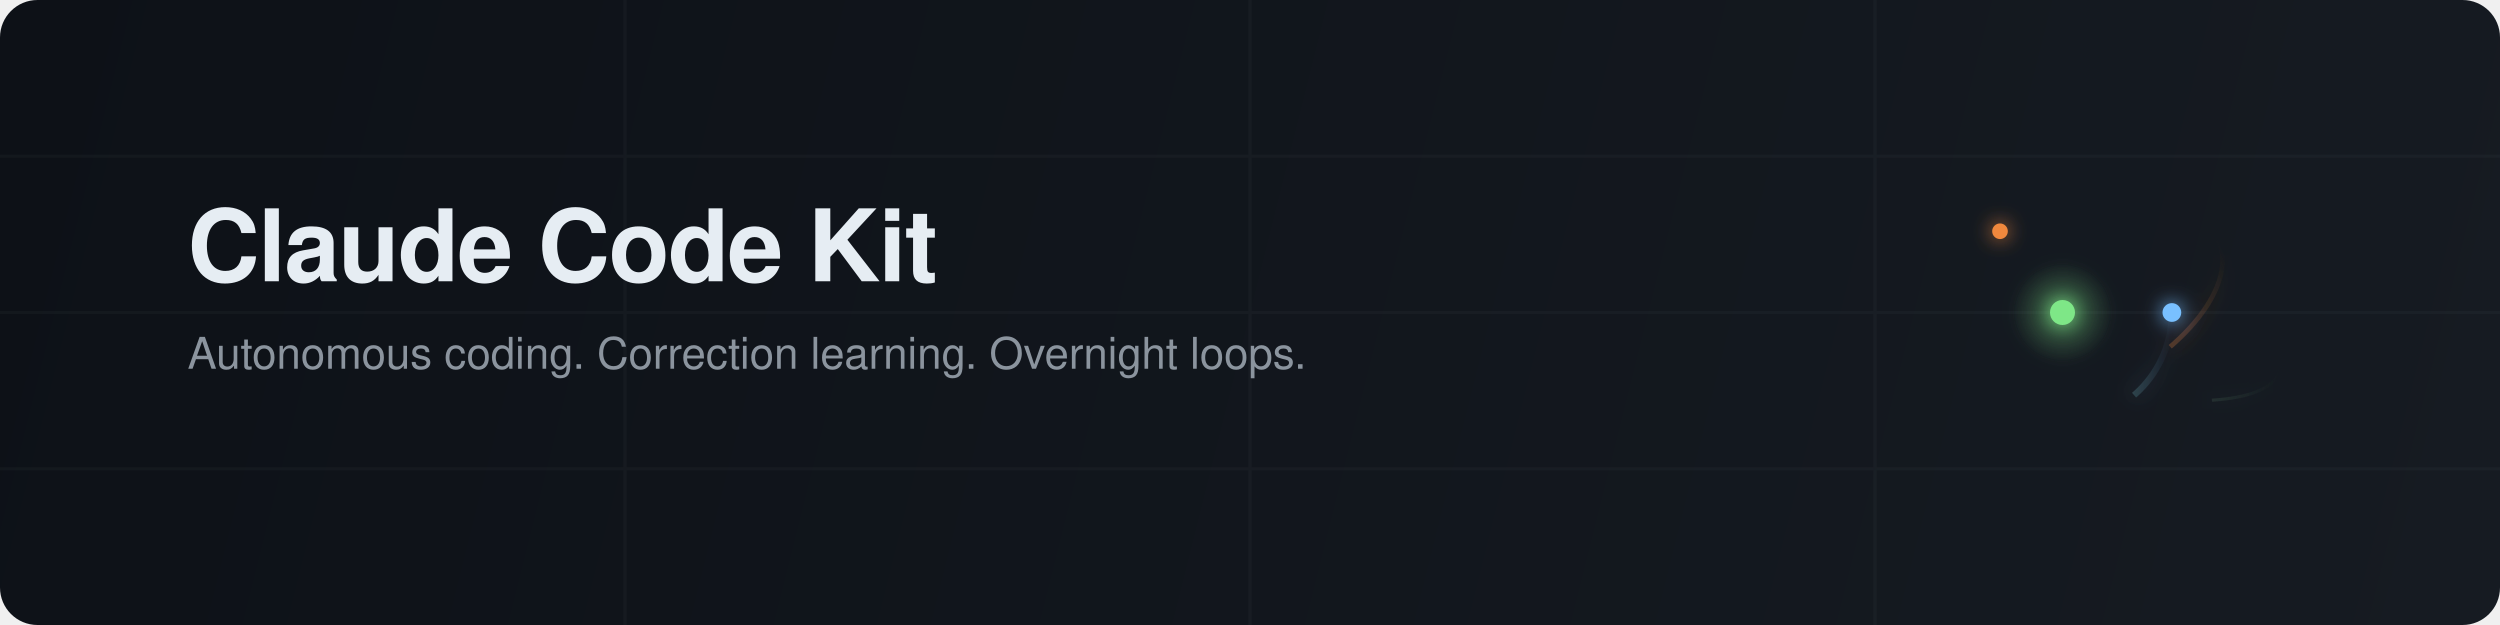
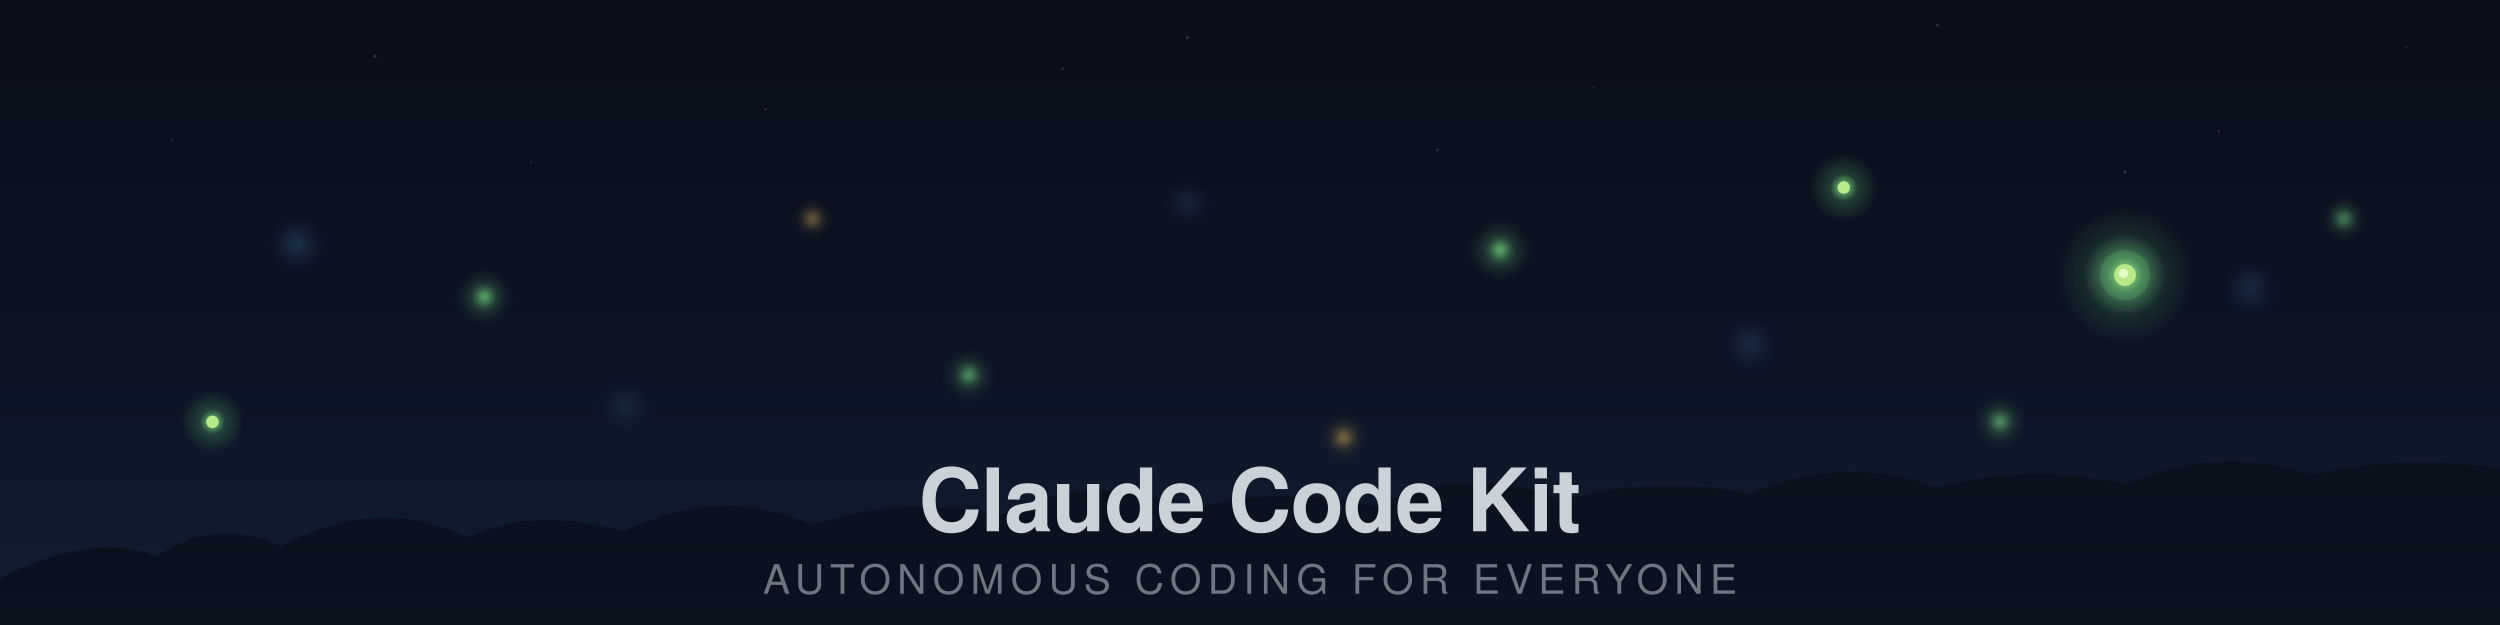
<svg xmlns="http://www.w3.org/2000/svg" viewBox="0 0 800 200" fill="none">
  <defs>
-     <linearGradient id="bg" x1="0" y1="0" x2="800" y2="200" gradientUnits="userSpaceOnUse">
-       <stop offset="0%" stop-color="#0d1117" />
-       <stop offset="100%" stop-color="#161b22" />
+     <linearGradient id="sky" x1="0" y1="0" x2="0" y2="200" gradientUnits="userSpaceOnUse">
+       <stop offset="0%" stop-color="#0a0e1a" />
+       <stop offset="60%" stop-color="#0d1525" />
+       <stop offset="100%" stop-color="#111d2e" />
    </linearGradient>
-     <linearGradient id="arc1" x1="0%" y1="0%" x2="100%" y2="0%">
-       <stop offset="0%" stop-color="#7ee787" stop-opacity="0" />
-       <stop offset="50%" stop-color="#7ee787" stop-opacity="0.6" />
-       <stop offset="100%" stop-color="#79c0ff" stop-opacity="0" />
-     </linearGradient>
-     <linearGradient id="arc2" x1="0%" y1="0%" x2="100%" y2="0%">
-       <stop offset="0%" stop-color="#79c0ff" stop-opacity="0" />
-       <stop offset="50%" stop-color="#f0883e" stop-opacity="0.5" />
-       <stop offset="100%" stop-color="#f0883e" stop-opacity="0" />
-     </linearGradient>
-     <linearGradient id="arc3" x1="0%" y1="0%" x2="100%" y2="0%">
-       <stop offset="0%" stop-color="#f0883e" stop-opacity="0" />
-       <stop offset="50%" stop-color="#d2a8ff" stop-opacity="0.4" />
-       <stop offset="100%" stop-color="#7ee787" stop-opacity="0" />
-     </linearGradient>
-     <filter id="glow">
-       <feGaussianBlur stdDeviation="3" result="blur" />
-       <feMerge>
-         <feMergeNode in="blur" />
-         <feMergeNode in="SourceGraphic" />
-       </feMerge>
-     </filter>
-     <radialGradient id="nodeGlow" cx="50%" cy="50%" r="50%">
-       <stop offset="0%" stop-color="#7ee787" stop-opacity="0.8" />
+     <radialGradient id="glow-g">
+       <stop offset="0%" stop-color="#7ee787" stop-opacity="0.9" />
+       <stop offset="40%" stop-color="#7ee787" stop-opacity="0.2" />
      <stop offset="100%" stop-color="#7ee787" stop-opacity="0" />
    </radialGradient>
+     <radialGradient id="glow-b">
+       <stop offset="0%" stop-color="#79c0ff" stop-opacity="0.7" />
+       <stop offset="40%" stop-color="#79c0ff" stop-opacity="0.15" />
+       <stop offset="100%" stop-color="#79c0ff" stop-opacity="0" />
+     </radialGradient>
+     <radialGradient id="glow-o">
+       <stop offset="0%" stop-color="#f0c060" stop-opacity="0.8" />
+       <stop offset="40%" stop-color="#f0c060" stop-opacity="0.2" />
+       <stop offset="100%" stop-color="#f0c060" stop-opacity="0" />
+     </radialGradient>
+     <radialGradient id="glow-kit">
+       <stop offset="0%" stop-color="#b8e986" stop-opacity="1" />
+       <stop offset="25%" stop-color="#7ee787" stop-opacity="0.5" />
+       <stop offset="60%" stop-color="#7ee787" stop-opacity="0.1" />
+       <stop offset="100%" stop-color="#7ee787" stop-opacity="0" />
+     </radialGradient>
+     <filter id="soft">
+       <feGaussianBlur stdDeviation="1.5" />
+     </filter>
+     <filter id="softer">
+       <feGaussianBlur stdDeviation="3" />
+     </filter>
  </defs>
  <style>
-     @keyframes orbit1 {
-       0%   { stroke-dashoffset: 220 }
-       100% { stroke-dashoffset: 0 }
+     /* Breathing animations — staggered phases */
+     @keyframes breathe {
+       0%, 100% { opacity: 0.3 }
+       50%      { opacity: 1 }
    }
-     @keyframes orbit2 {
-       0%   { stroke-dashoffset: 280 }
-       100% { stroke-dashoffset: 0 }
+     @keyframes breatheSlow {
+       0%, 100% { opacity: 0.2 }
+       50%      { opacity: 0.8 }
    }
-     @keyframes orbit3 {
-       0%   { stroke-dashoffset: 340 }
-       100% { stroke-dashoffset: 0 }
+     @keyframes breatheKit {
+       0%, 100% { opacity: 0.7 }
+       50%      { opacity: 1 }
    }
-     @keyframes pulse {
-       0%, 100% { opacity: 0.6; r: 4 }
-       50%      { opacity: 1; r: 6 }
+     @keyframes drift {
+       0%, 100% { transform: translateY(0px) }
+       50%      { transform: translateY(-3px) }
    }
-     @keyframes fadeUp {
-       0%   { opacity: 0; transform: translateY(8px) }
-       100% { opacity: 1; transform: translateY(0) }
+     @keyframes driftKit {
+       0%, 100% { transform: translate(0px, 0px) }
+       33%      { transform: translate(2px, -4px) }
+       66%      { transform: translate(-1px, -2px) }
    }
-     .ring1 {
-       stroke-dasharray: 30 190;
-       animation: orbit1 6s linear infinite;
-     }
-     .ring2 {
-       stroke-dasharray: 40 240;
-       animation: orbit2 8s linear infinite;
-     }
-     .ring3 {
-       stroke-dasharray: 25 315;
-       animation: orbit3 10s linear infinite;
-     }
-     .node {
-       animation: pulse 3s ease-in-out infinite;
-     }
-     .node-delay1 { animation-delay: 1s }
-     .node-delay2 { animation-delay: 2s }
+ 
+     .fly       { animation: breathe 3s ease-in-out infinite }
+     .fly-slow  { animation: breatheSlow 5s ease-in-out infinite }
+     .fly-kit   { animation: breatheKit 4s ease-in-out infinite }
+     .drift     { animation: drift 6s ease-in-out infinite }
+     .drift-kit { animation: driftKit 8s ease-in-out infinite }
+ 
+     .d1 { animation-delay: 0s }
+     .d2 { animation-delay: 0.5s }
+     .d3 { animation-delay: 1.0s }
+     .d4 { animation-delay: 1.5s }
+     .d5 { animation-delay: 2.0s }
+     .d6 { animation-delay: 2.5s }
+     .d7 { animation-delay: 3.0s }
+     .d8 { animation-delay: 3.5s }
+     .d9 { animation-delay: 0.8s }
+     .d10 { animation-delay: 1.3s }
+     .d11 { animation-delay: 1.8s }
+     .d12 { animation-delay: 2.3s }
+ 
    .title {
-       fill: #e6edf3;
+       fill: #c9d1d9;
      font-family: -apple-system, BlinkMacSystemFont, 'Segoe UI', Helvetica, Arial, sans-serif;
      font-weight: 600;
-       font-size: 32px;
-       letter-spacing: -0.5px;
+       font-size: 28px;
+       letter-spacing: -0.3px;
    }
    .tagline {
-       fill: #8b949e;
+       fill: #6e7681;
      font-family: -apple-system, BlinkMacSystemFont, 'Segoe UI', Helvetica, Arial, sans-serif;
      font-weight: 400;
-       font-size: 14px;
+       font-size: 13px;
+       letter-spacing: 2px;
    }
-     .fade1 { animation: fadeUp 0.8s ease both; animation-delay: 0.2s }
-     .fade2 { animation: fadeUp 0.8s ease both; animation-delay: 0.5s }
  </style>
-   <rect width="800" height="200" rx="12" fill="url(#bg)" />
-   <g opacity="0.03">
-     <line x1="0" y1="50" x2="800" y2="50" stroke="#e6edf3" />
-     <line x1="0" y1="100" x2="800" y2="100" stroke="#e6edf3" />
-     <line x1="0" y1="150" x2="800" y2="150" stroke="#e6edf3" />
-     <line x1="200" y1="0" x2="200" y2="200" stroke="#e6edf3" />
-     <line x1="400" y1="0" x2="400" y2="200" stroke="#e6edf3" />
-     <line x1="600" y1="0" x2="600" y2="200" stroke="#e6edf3" />
+   <rect width="800" height="200" fill="url(#sky)" />
+   <g opacity="0.15">
+     <circle cx="120" cy="18" r="0.5" fill="#fff" />
+     <circle cx="245" cy="35" r="0.4" fill="#fff" />
+     <circle cx="380" cy="12" r="0.5" fill="#fff" />
+     <circle cx="510" cy="28" r="0.3" fill="#fff" />
+     <circle cx="620" cy="8" r="0.5" fill="#fff" />
+     <circle cx="710" cy="42" r="0.4" fill="#fff" />
+     <circle cx="55" cy="45" r="0.3" fill="#fff" />
+     <circle cx="460" cy="48" r="0.4" fill="#fff" />
+     <circle cx="170" cy="52" r="0.3" fill="#fff" />
+     <circle cx="340" cy="22" r="0.4" fill="#fff" />
+     <circle cx="770" cy="15" r="0.3" fill="#fff" />
+     <circle cx="680" cy="55" r="0.5" fill="#fff" />
  </g>
-   <g transform="translate(660, 100)" filter="url(#glow)">
-     <ellipse class="ring1" cx="0" cy="0" rx="35" ry="35" stroke="url(#arc1)" stroke-width="2" fill="none" />
-     <ellipse class="ring2" cx="0" cy="0" rx="55" ry="28" stroke="url(#arc2)" stroke-width="1.5" fill="none" transform="rotate(-25)" />
-     <ellipse class="ring3" cx="0" cy="0" rx="72" ry="22" stroke="url(#arc3)" stroke-width="1" fill="none" transform="rotate(15)" />
-     <circle cx="0" cy="0" r="16" fill="url(#nodeGlow)" opacity="0.3" />
-     <circle class="node" cx="0" cy="0" r="4" fill="#7ee787" />
-     <circle class="node node-delay1" cx="35" cy="0" r="3" fill="#79c0ff" />
-     <circle class="node node-delay2" cx="-20" cy="-26" r="2.5" fill="#f0883e" />
+   <path d="M0,185 Q30,170 50,178 Q70,165 90,175 Q120,158 150,172 Q170,162 200,170 Q230,155 260,168 Q290,158 320,165 Q350,150 380,163 Q410,155 440,162 Q470,148 500,160 Q530,152 560,158 Q590,145 620,156 Q650,148 680,155 Q710,142 740,152 Q770,145 800,150 L800,200 L0,200 Z" fill="#080c16" opacity="0.6" />
+   <g filter="url(#softer)">
+     <circle class="fly-slow d1" cx="95" cy="78" r="6" fill="url(#glow-b)" />
+     <circle class="fly-slow d3" cx="720" cy="92" r="5" fill="url(#glow-b)" />
+     <circle class="fly-slow d5" cx="380" cy="65" r="4" fill="url(#glow-b)" />
+     <circle class="fly-slow d7" cx="560" cy="110" r="5" fill="url(#glow-b)" />
+     <circle class="fly-slow d9" cx="200" cy="130" r="4" fill="url(#glow-b)" />
  </g>
-   <g class="fade1">
-     <text x="60" y="90" class="title">Claude Code Kit</text>
+   <g filter="url(#soft)">
+     <g class="drift d2">
+       <circle class="fly d2" cx="155" cy="95" r="8" fill="url(#glow-g)" />
+       <circle cx="155" cy="95" r="1.5" fill="#7ee787" opacity="0.9" />
+     </g>
+     <g class="drift d4">
+       <circle class="fly d4" cx="310" cy="120" r="7" fill="url(#glow-g)" />
+       <circle cx="310" cy="120" r="1.2" fill="#7ee787" opacity="0.8" />
+     </g>
+     <g class="drift d6">
+       <circle class="fly d6" cx="480" cy="80" r="9" fill="url(#glow-g)" />
+       <circle cx="480" cy="80" r="1.5" fill="#7ee787" opacity="0.9" />
+     </g>
+     <g class="drift d8">
+       <circle class="fly d8" cx="640" cy="135" r="7" fill="url(#glow-g)" />
+       <circle cx="640" cy="135" r="1.2" fill="#7ee787" opacity="0.8" />
+     </g>
+     <g class="drift d10">
+       <circle class="fly d10" cx="750" cy="70" r="6" fill="url(#glow-g)" />
+       <circle cx="750" cy="70" r="1" fill="#7ee787" opacity="0.7" />
+     </g>
  </g>
-   <g class="fade2">
-     <text x="60" y="118" class="tagline">Autonomous coding. Correction learning. Overnight loops.</text>
+   <g filter="url(#soft)">
+     <g class="drift d3">
+       <circle class="fly d3" cx="430" cy="140" r="6" fill="url(#glow-o)" />
+       <circle cx="430" cy="140" r="1" fill="#f0c060" opacity="0.8" />
+     </g>
+     <g class="drift d11">
+       <circle class="fly d11" cx="260" cy="70" r="5" fill="url(#glow-o)" />
+       <circle cx="260" cy="70" r="0.8" fill="#f0c060" opacity="0.7" />
+     </g>
  </g>
+   <g class="drift d1">
+     <circle class="fly d1" cx="68" cy="135" r="10" fill="url(#glow-g)" />
+     <circle cx="68" cy="135" r="2" fill="#b8e986" />
+   </g>
+   <g class="drift d12">
+     <circle class="fly d12" cx="590" cy="60" r="11" fill="url(#glow-g)" />
+     <circle cx="590" cy="60" r="2" fill="#b8e986" />
+   </g>
+   <g class="drift-kit" transform="translate(680, 88)">
+     <circle class="fly-kit" cx="0" cy="0" r="22" fill="url(#glow-kit)" />
+     <circle cx="0" cy="0" r="8" fill="#7ee787" opacity="0.15" />
+     <circle cx="0" cy="0" r="3.5" fill="#b8e986" />
+     <circle cx="-0.5" cy="-0.5" r="1.5" fill="#e8ffd0" opacity="0.9" />
+   </g>
+   <text x="400" y="170" text-anchor="middle" class="title">Claude Code Kit</text>
+   <text x="400" y="190" text-anchor="middle" class="tagline">AUTONOMOUS CODING FOR EVERYONE</text>
</svg>
